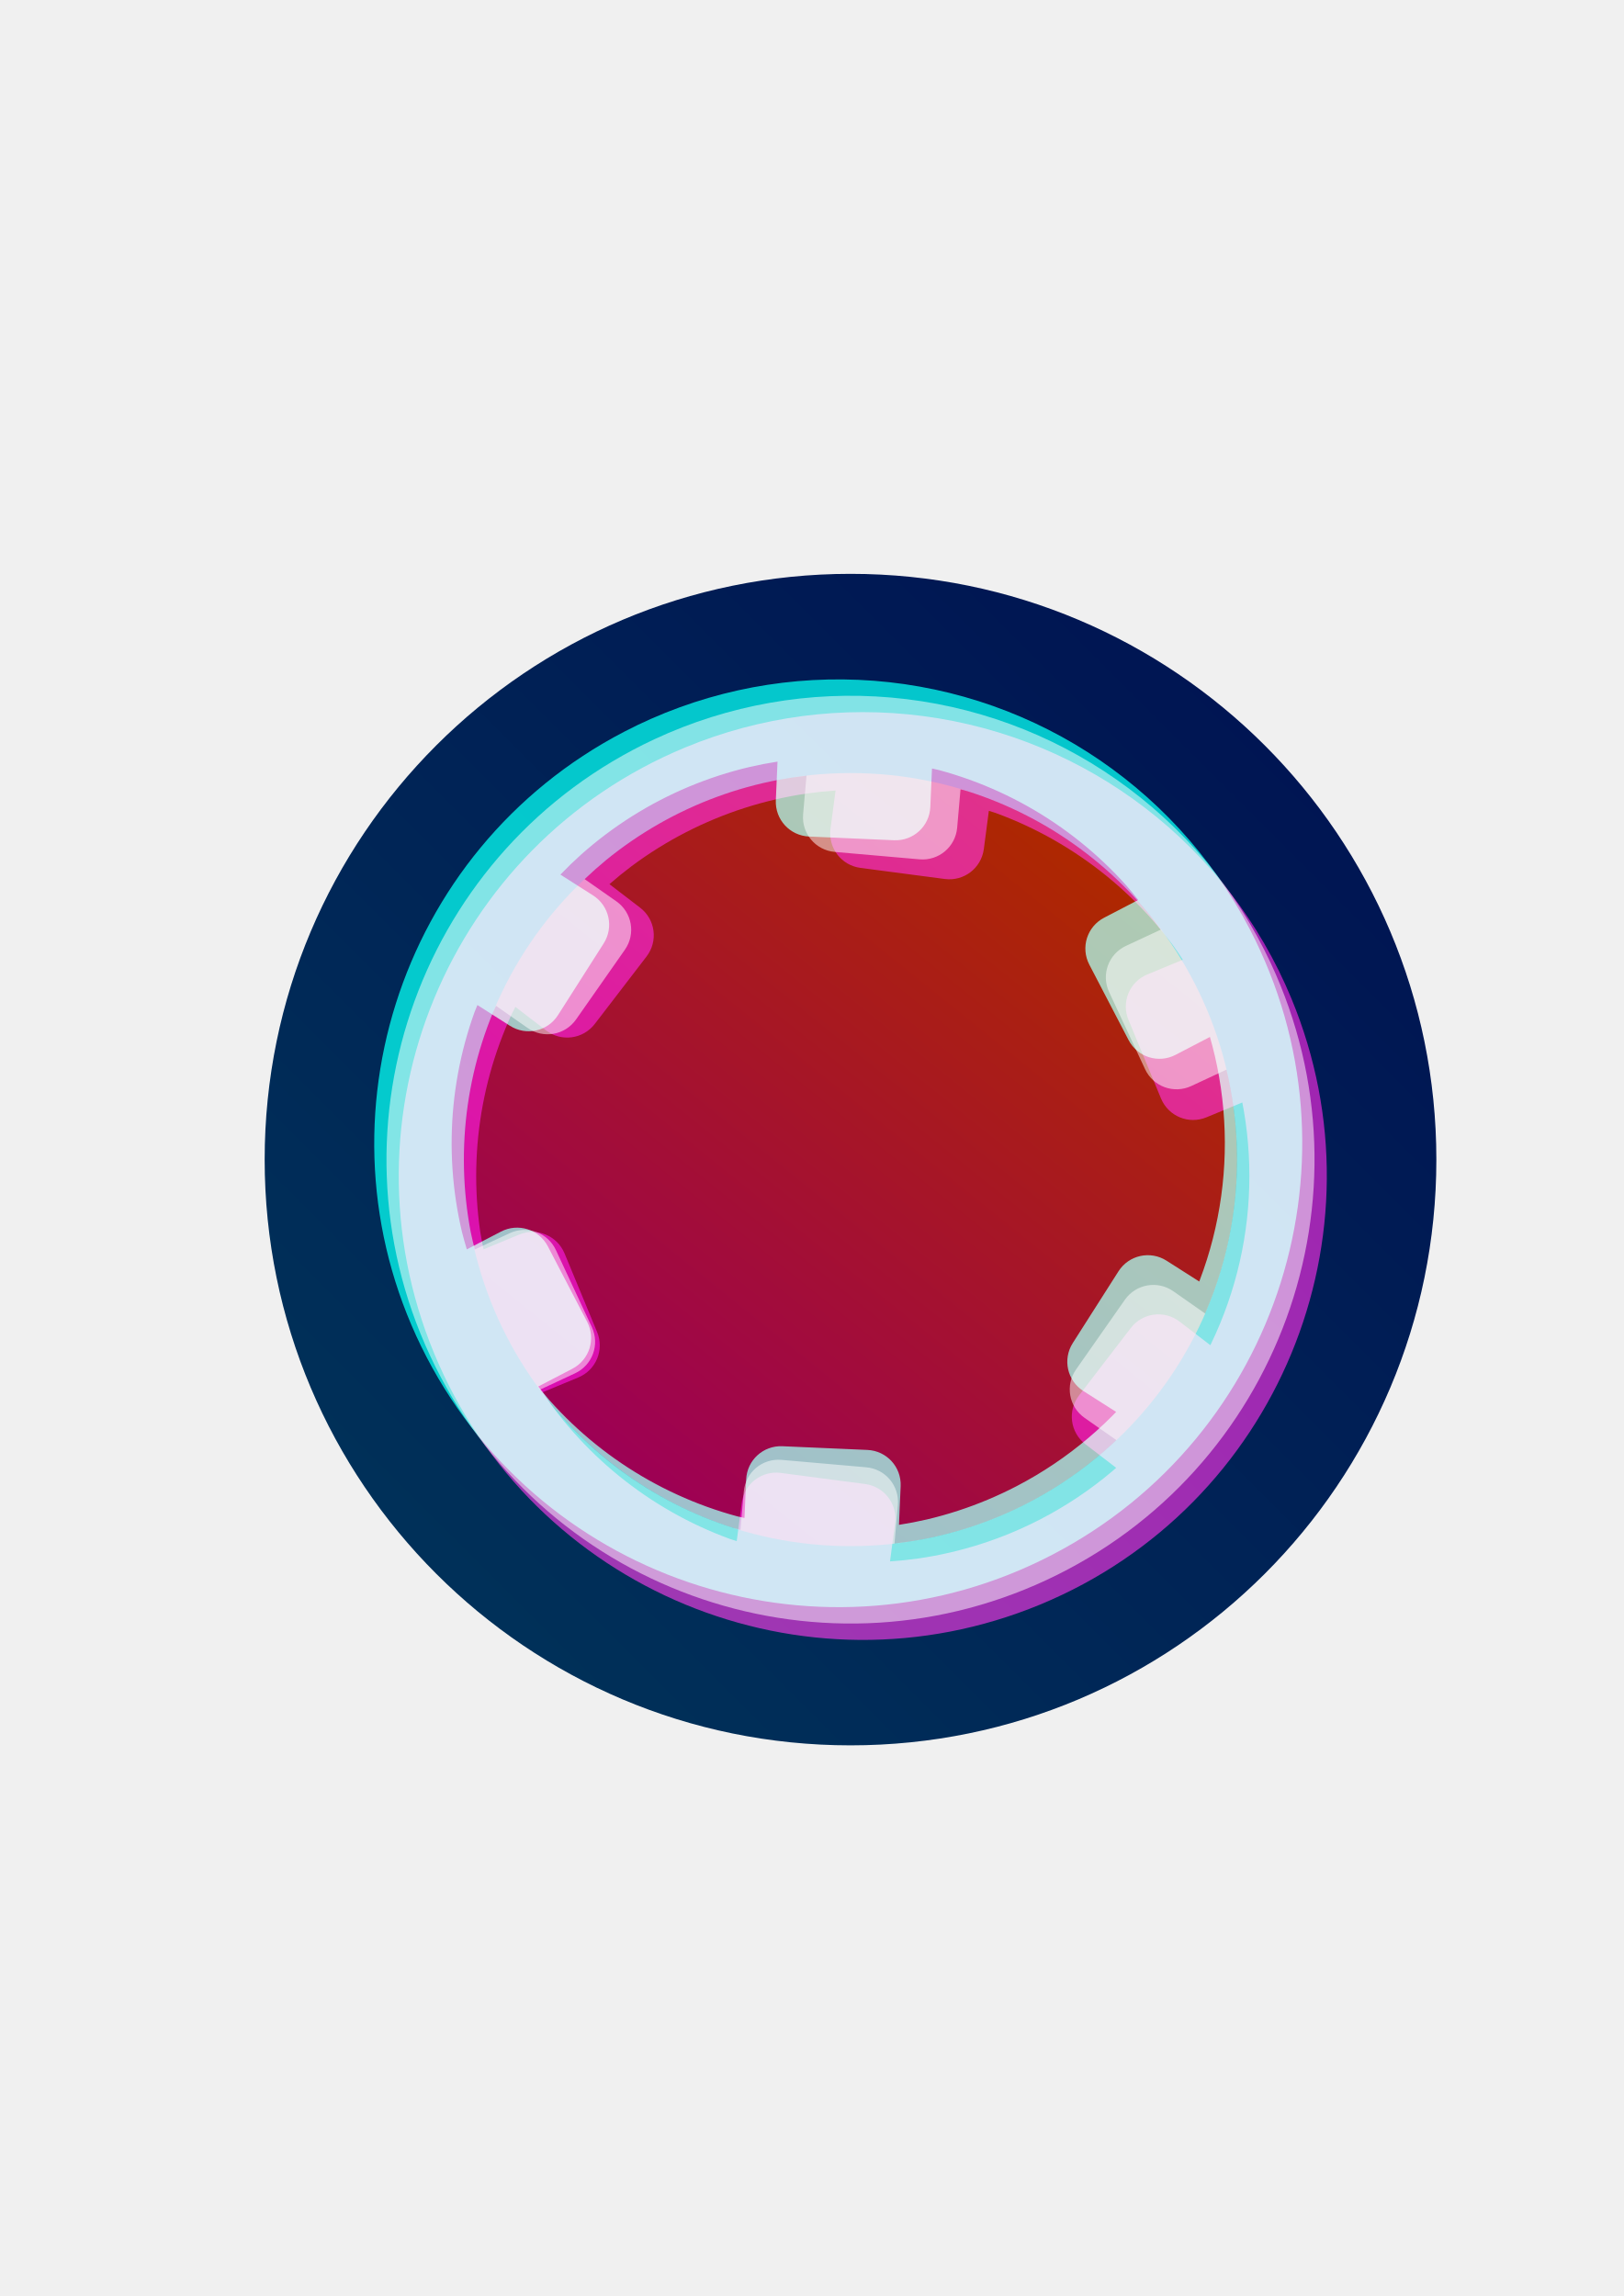
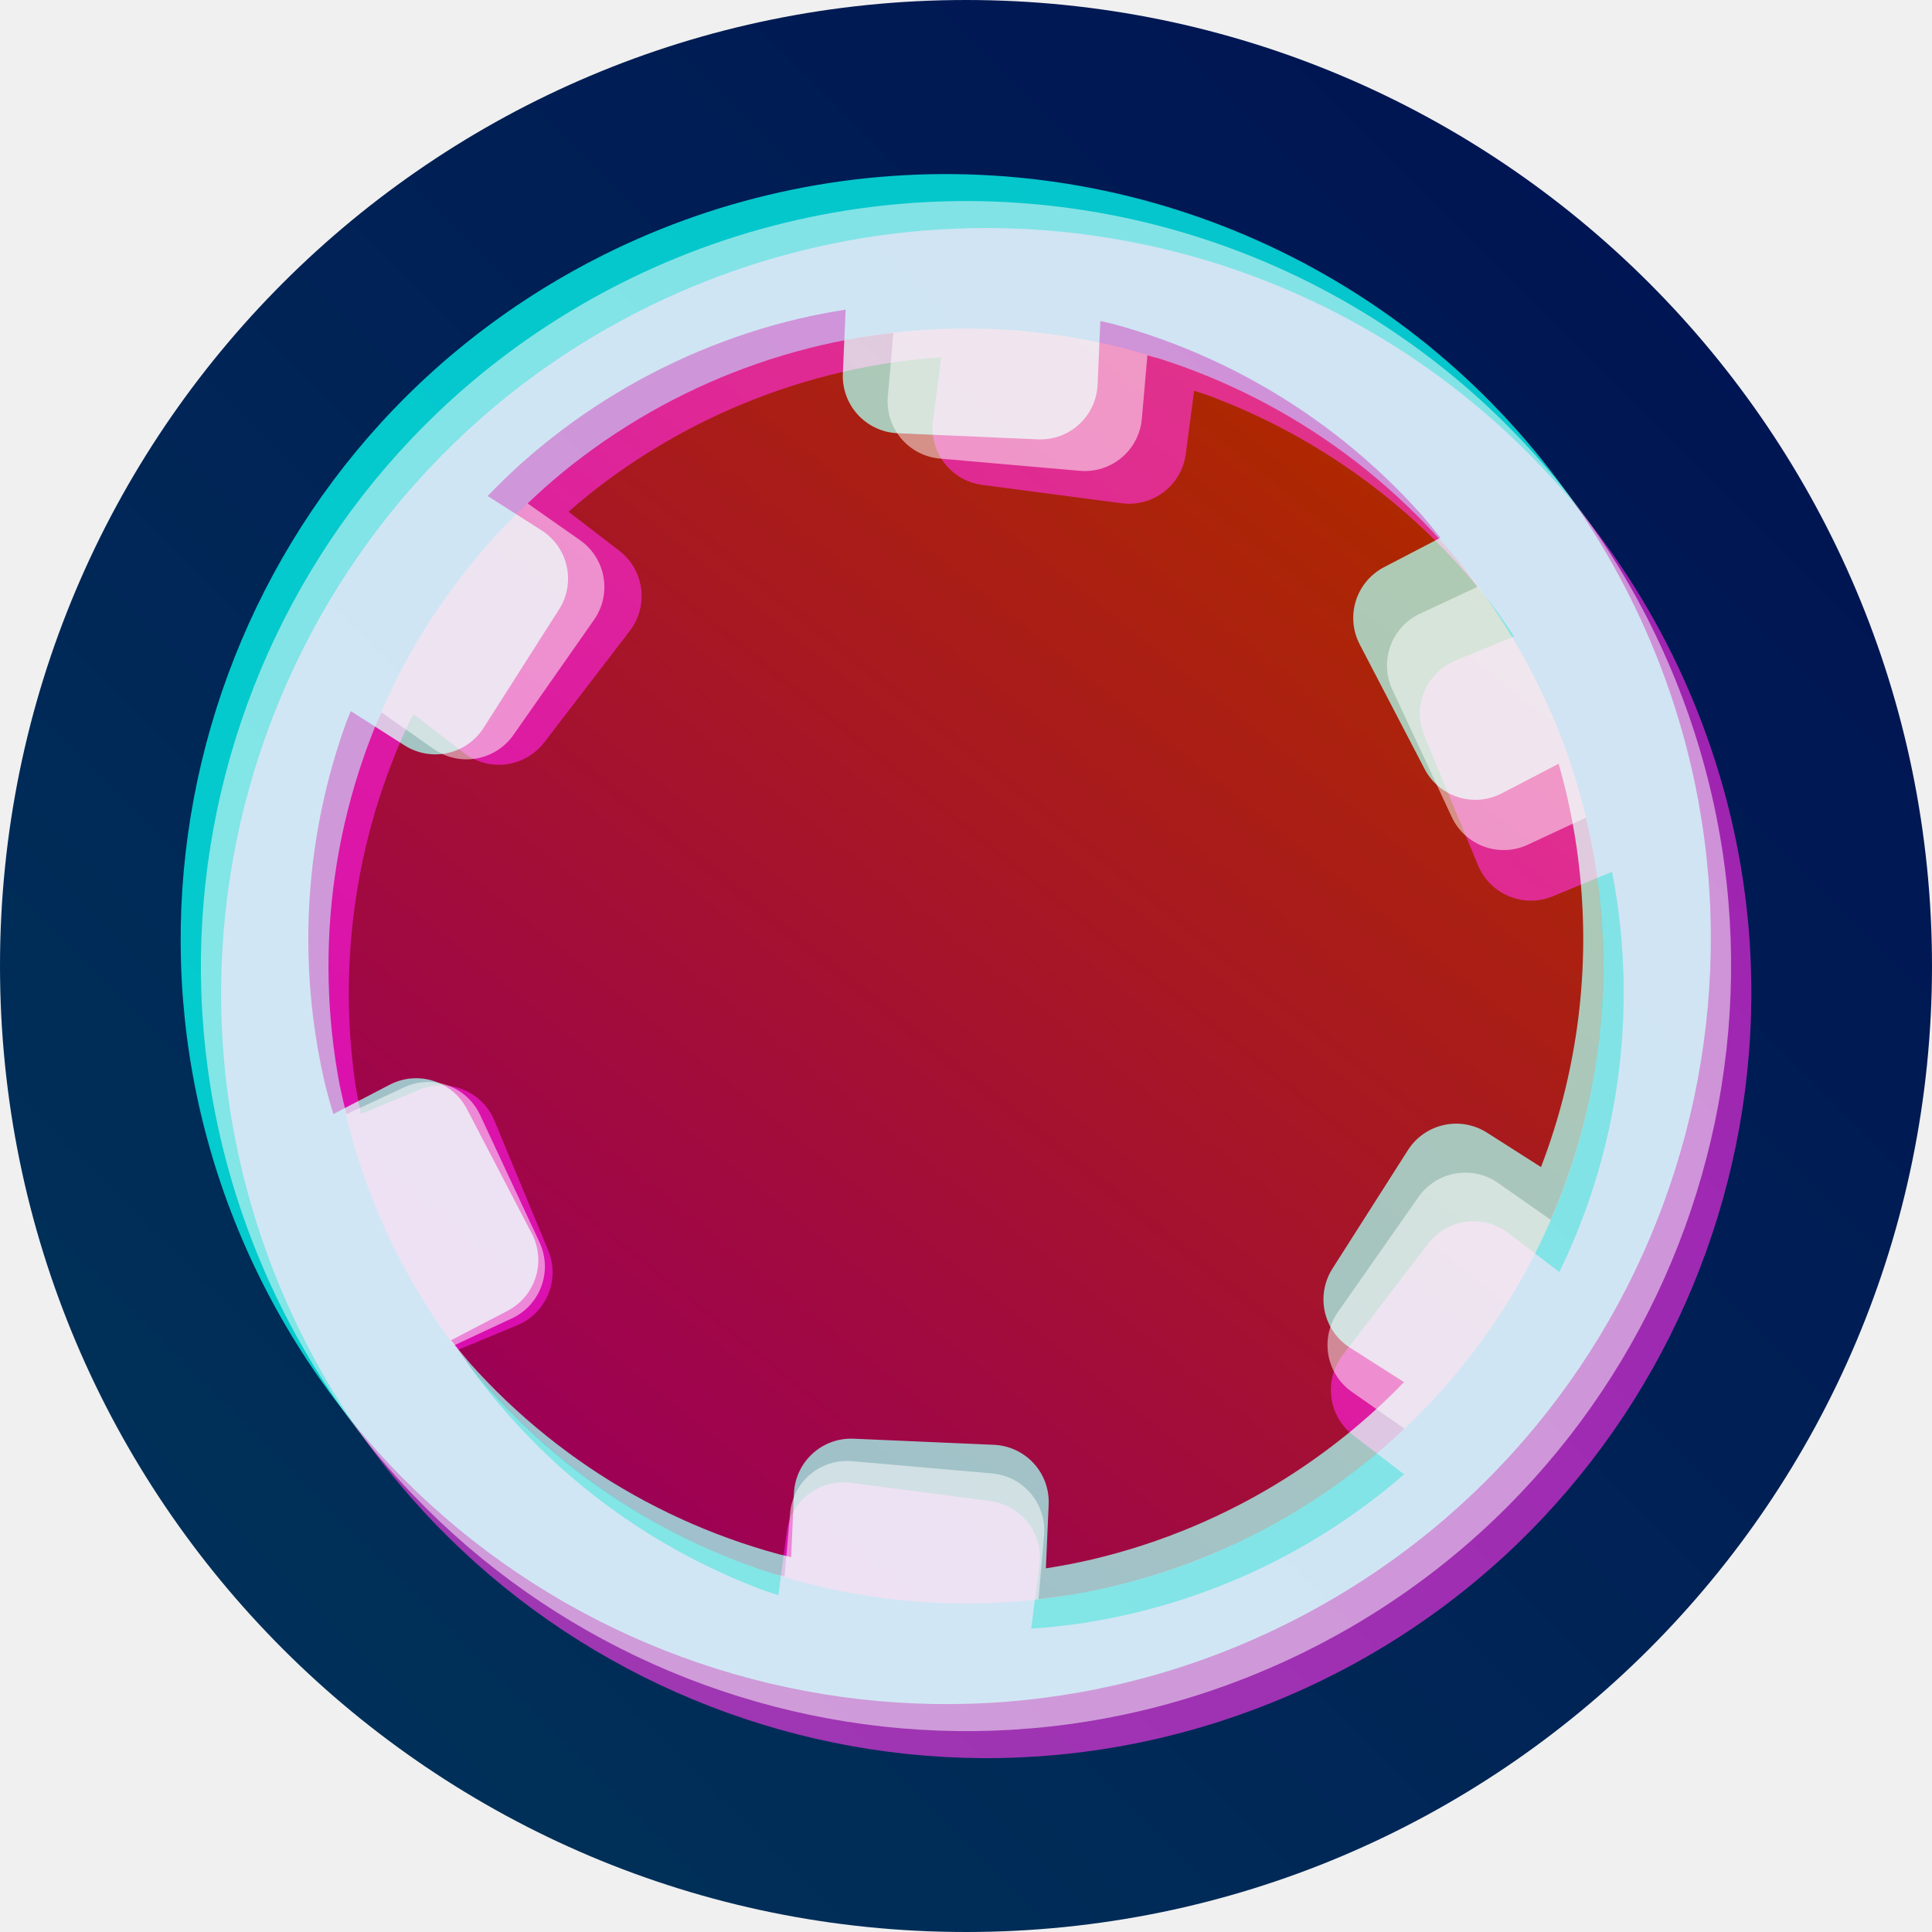
- <svg xmlns="http://www.w3.org/2000/svg" xmlns:xlink="http://www.w3.org/1999/xlink" width="210mm" height="297mm" viewBox="0 0 210 297" version="1.1" id="svg5">
+ <svg xmlns="http://www.w3.org/2000/svg" xmlns:xlink="http://www.w3.org/1999/xlink" width="120mm" height="120mm" viewBox="0 0 120 120" version="1.1" id="svg5">
  <defs id="defs2">
    <linearGradient id="linearGradient2112">
      <stop style="stop-color:#003259;stop-opacity:1;" offset="0" id="stop2108" />
      <stop style="stop-color:#001152;stop-opacity:1;" offset="1" id="stop2110" />
    </linearGradient>
    <linearGradient id="linearGradient1978">
      <stop style="stop-color:#9d0055;stop-opacity:1;" offset="0" id="stop1974" />
      <stop style="stop-color:#ae2800;stop-opacity:1;" offset="1" id="stop1976" />
    </linearGradient>
    <linearGradient xlink:href="#linearGradient1978" id="linearGradient1980" x1="80" y1="190" x2="142.606" y2="112.095" gradientUnits="userSpaceOnUse" />
    <linearGradient xlink:href="#linearGradient2112" id="linearGradient2114" x1="50" y1="210" x2="180" y2="80" gradientUnits="userSpaceOnUse" />
  </defs>
-   <g id="layer1">
-     <g id="g2133">
+   <g id="layer1" transform="translate(-49.99999,-90)">
+     <g id="g2133" transform="matrix(0.7918675,0,0,0.7918675,22.89458,31.21988)">
      <circle style="fill:url(#linearGradient2114);fill-opacity:1;fill-rule:evenodd;stroke:none;stroke-width:0.016;stroke-opacity:1;stop-color:#000000" id="path1598" cx="110" cy="150" r="75.77" />
      <circle style="fill:url(#linearGradient1980);fill-opacity:1;fill-rule:evenodd;stroke:none;stroke-width:0.015;stroke-opacity:1;stop-color:#000000" id="path1652" cx="110" cy="150" r="50" />
      <path id="path1109-1-2" style="mix-blend-mode:screen;fill:#ff14e0;fill-opacity:0.622;fill-rule:evenodd;stroke-width:0.015;stop-color:#000000" d="m 119.419,92.63 a 60,60 0 0 0 -30.793,4.054 60,60 0 0 0 -32.472,78.394 60,60 0 0 0 78.394,32.472 60,60 0 0 0 32.472,-78.394 60,60 0 0 0 -47.601,-36.525 z m -11.353,9.626 -0.653,4.961 c -0.325,2.472 1.402,4.723 3.874,5.049 l 10.906,1.436 c 2.472,0.325 4.723,-1.402 5.049,-3.874 l 0.651,-4.946 a 50,50 0 0 1 0.903,0.289 50,50 0 0 1 3.818,1.582 50,50 0 0 1 3.674,1.891 50,50 0 0 1 3.505,2.189 50,50 0 0 1 3.313,2.47 50,50 0 0 1 3.098,2.736 50,50 0 0 1 2.861,2.982 50,50 0 0 1 2.605,3.208 50,50 0 0 1 1.312,1.919 l -4.597,1.904 c -2.303,0.954 -3.39,3.576 -2.436,5.879 l 4.209,10.163 c 0.954,2.303 3.577,3.389 5.88,2.435 l 4.634,-1.919 a 50,50 0 0 1 0.209,1.132 50,50 0 0 1 0.216,1.386 50,50 0 0 1 0.177,1.391 50,50 0 0 1 0.137,1.396 50,50 0 0 1 0.099,1.399 50,50 0 0 1 0.058,1.401 50,50 0 0 1 0.02,1.403 50,50 0 0 1 -0.02,1.402 50,50 0 0 1 -0.059,1.402 50,50 0 0 1 -0.098,1.399 50,50 0 0 1 -0.138,1.396 50,50 0 0 1 -0.177,1.391 50,50 0 0 1 -0.215,1.386 50,50 0 0 1 -0.254,1.38 50,50 0 0 1 -0.293,1.371 50,50 0 0 1 -0.332,1.363 50,50 0 0 1 -0.369,1.352 50,50 0 0 1 -0.408,1.342 50,50 0 0 1 -0.444,1.33 50,50 0 0 1 -0.482,1.317 50,50 0 0 1 -0.518,1.303 50,50 0 0 1 -0.555,1.288 50,50 0 0 1 -0.591,1.272 50,50 0 0 1 -0.096,0.194 l -3.979,-3.053 c -1.978,-1.518 -4.792,-1.147 -6.31,0.83 l -6.696,8.727 c -1.518,1.978 -1.147,4.792 0.831,6.309 l 3.977,3.052 a 50,50 0 0 1 -0.516,0.448 50,50 0 0 1 -1.084,0.889 50,50 0 0 1 -1.109,0.859 50,50 0 0 1 -1.133,0.828 50,50 0 0 1 -1.155,0.796 50,50 0 0 1 -1.177,0.762 50,50 0 0 1 -1.198,0.729 50,50 0 0 1 -1.217,0.696 50,50 0 0 1 -1.237,0.661 50,50 0 0 1 -1.255,0.626 50,50 0 0 1 -1.272,0.59 50,50 0 0 1 -1.288,0.555 50,50 0 0 1 -3.88,1.422 50,50 0 0 1 -3.984,1.097 50,50 0 0 1 -4.061,0.764 50,50 0 0 1 -3.686,0.382 l 0.653,-4.959 c 0.325,-2.472 -1.402,-4.723 -3.874,-5.049 l -10.906,-1.436 c -2.472,-0.325 -4.723,1.402 -5.049,3.874 l -0.651,4.945 a 50,50 0 0 1 -0.905,-0.289 50,50 0 0 1 -3.818,-1.582 50,50 0 0 1 -3.674,-1.891 50,50 0 0 1 -3.506,-2.188 50,50 0 0 1 -3.312,-2.47 50,50 0 0 1 -3.098,-2.736 50,50 0 0 1 -2.861,-2.981 50,50 0 0 1 -2.605,-3.208 50,50 0 0 1 -1.311,-1.918 l 4.597,-1.904 c 2.303,-0.954 3.39,-3.576 2.436,-5.879 l -4.209,-10.163 c -0.954,-2.303 -3.577,-3.389 -5.88,-2.435 l -4.597,1.904 a 50,50 0 0 1 -0.43,-2.284 50,50 0 0 1 -0.426,-4.111 50,50 0 0 1 -0.085,-4.131 50,50 0 0 1 0.256,-4.125 50,50 0 0 1 0.596,-4.089 50,50 0 0 1 0.931,-4.027 50,50 0 0 1 1.261,-3.936 50,50 0 0 1 1.581,-3.818 50,50 0 0 1 0.434,-0.844 l 3.958,3.037 c 1.978,1.518 4.792,1.147 6.31,-0.83 l 6.696,-8.727 c 1.518,-1.978 1.147,-4.792 -0.831,-6.309 l -3.969,-3.046 a 50,50 0 0 1 2.877,-2.336 50,50 0 0 1 3.412,-2.331 50,50 0 0 1 3.593,-2.041 50,50 0 0 1 3.75,-1.738 50,50 0 0 1 3.88,-1.422 50,50 0 0 1 3.984,-1.097 50,50 0 0 1 4.061,-0.764 50,50 0 0 1 3.687,-0.382 z" />
      <path id="path1109-1" style="fill:#ffffff;fill-opacity:0.5;fill-rule:evenodd;stroke-width:0.015;stop-color:#000000" d="m 115.229,90.229 a 60,60 0 0 0 -30.587,5.393 60,60 0 0 0 -29.021,79.735 60,60 0 0 0 79.735,29.022 60,60 0 0 0 29.022,-79.736 60,60 0 0 0 -49.149,-34.414 z m -10.923,10.112 -0.436,4.984 c -0.217,2.484 1.607,4.658 4.091,4.875 l 10.958,0.959 c 2.484,0.217 4.658,-1.607 4.875,-4.091 l 0.435,-4.969 a 50,50 0 0 1 0.915,0.25 50,50 0 0 1 3.884,1.414 50,50 0 0 1 3.753,1.729 50,50 0 0 1 3.597,2.034 50,50 0 0 1 3.418,2.323 50,50 0 0 1 3.214,2.598 50,50 0 0 1 2.988,2.854 50,50 0 0 1 2.742,3.091 50,50 0 0 1 1.394,1.86 l -4.509,2.103 c -2.259,1.054 -3.231,3.72 -2.177,5.98 l 4.649,9.97 c 1.054,2.259 3.721,3.23 5.98,2.176 l 4.546,-2.12 a 50,50 0 0 1 0.258,1.122 50,50 0 0 1 0.276,1.375 50,50 0 0 1 0.237,1.382 50,50 0 0 1 0.198,1.388 50,50 0 0 1 0.16,1.393 50,50 0 0 1 0.119,1.398 50,50 0 0 1 0.081,1.4 50,50 0 0 1 0.041,1.402 50,50 0 0 1 0.002,1.403 50,50 0 0 1 -0.037,1.402 50,50 0 0 1 -0.077,1.401 50,50 0 0 1 -0.116,1.397 50,50 0 0 1 -0.155,1.394 50,50 0 0 1 -0.194,1.389 50,50 0 0 1 -0.233,1.383 50,50 0 0 1 -0.272,1.376 50,50 0 0 1 -0.31,1.367 50,50 0 0 1 -0.349,1.359 50,50 0 0 1 -0.386,1.348 50,50 0 0 1 -0.424,1.337 50,50 0 0 1 -0.461,1.324 50,50 0 0 1 -0.499,1.311 50,50 0 0 1 -0.535,1.296 50,50 0 0 1 -0.088,0.198 l -4.109,-2.877 c -2.042,-1.43 -4.838,-0.937 -6.268,1.105 l -6.309,9.011 c -1.43,2.042 -0.937,4.837 1.105,6.267 l 4.106,2.876 a 50,50 0 0 1 -0.496,0.47 50,50 0 0 1 -1.045,0.936 50,50 0 0 1 -1.07,0.907 50,50 0 0 1 -1.095,0.876 50,50 0 0 1 -1.119,0.845 50,50 0 0 1 -1.142,0.813 50,50 0 0 1 -1.165,0.781 50,50 0 0 1 -1.186,0.748 50,50 0 0 1 -1.207,0.715 50,50 0 0 1 -1.227,0.681 50,50 0 0 1 -1.245,0.645 50,50 0 0 1 -1.263,0.611 50,50 0 0 1 -3.814,1.59 50,50 0 0 1 -3.933,1.27 50,50 0 0 1 -4.024,0.941 50,50 0 0 1 -3.666,0.542 l 0.436,-4.983 c 0.217,-2.484 -1.607,-4.658 -4.091,-4.875 l -10.958,-0.959 c -2.483,-0.217 -4.658,1.607 -4.875,4.091 l -0.435,4.969 a 50,50 0 0 1 -0.917,-0.25 50,50 0 0 1 -3.883,-1.414 50,50 0 0 1 -3.753,-1.729 50,50 0 0 1 -3.598,-2.033 50,50 0 0 1 -3.417,-2.323 50,50 0 0 1 -3.214,-2.598 50,50 0 0 1 -2.988,-2.854 50,50 0 0 1 -2.743,-3.091 50,50 0 0 1 -1.393,-1.859 l 4.51,-2.103 c 2.259,-1.054 3.23,-3.72 2.177,-5.98 l -4.649,-9.97 c -1.054,-2.259 -3.721,-3.23 -5.98,-2.176 l -4.51,2.103 a 50,50 0 0 1 -0.529,-2.263 50,50 0 0 1 -0.605,-4.088 50,50 0 0 1 -0.265,-4.124 50,50 0 0 1 0.076,-4.132 50,50 0 0 1 0.417,-4.111 50,50 0 0 1 0.755,-4.064 50,50 0 0 1 1.088,-3.987 50,50 0 0 1 1.413,-3.883 50,50 0 0 1 0.397,-0.862 l 4.087,2.861 c 2.042,1.43 4.838,0.937 6.268,-1.105 l 6.309,-9.011 c 1.43,-2.042 0.937,-4.837 -1.105,-6.267 l -4.098,-2.87 a 50,50 0 0 1 2.772,-2.46 50,50 0 0 1 3.307,-2.478 50,50 0 0 1 3.5,-2.196 50,50 0 0 1 3.67,-1.9 50,50 0 0 1 3.814,-1.59 50,50 0 0 1 3.933,-1.27 50,50 0 0 1 4.024,-0.941 50,50 0 0 1 3.667,-0.543 z" />
      <path id="path1109" style="mix-blend-mode:screen;fill:#06ffee;fill-opacity:0.753;fill-rule:evenodd;stroke-width:0.015;stop-color:#000000" d="M 111.03,87.941 A 60,60 0 0 0 80.707,94.663 60,60 0 0 0 55.192,175.588 60,60 0 0 0 136.117,201.104 60,60 0 0 0 161.633,120.178 60,60 0 0 0 111.03,87.941 Z m -10.471,10.579 -0.218,4.999 c -0.109,2.491 1.809,4.583 4.299,4.692 l 10.989,0.48 c 2.491,0.109 4.583,-1.809 4.692,-4.299 l 0.218,-4.984 a 50,50 0 0 1 0.925,0.21 50,50 0 0 1 3.942,1.243 50,50 0 0 1 3.825,1.564 50,50 0 0 1 3.683,1.875 50,50 0 0 1 3.516,2.172 50,50 0 0 1 3.324,2.455 50,50 0 0 1 3.11,2.721 50,50 0 0 1 2.875,2.969 50,50 0 0 1 1.474,1.798 l -4.413,2.297 c -2.211,1.151 -3.065,3.858 -1.914,6.069 l 5.079,9.757 c 1.151,2.211 3.858,3.065 6.07,1.914 l 4.449,-2.316 a 50,50 0 0 1 0.306,1.109 50,50 0 0 1 0.336,1.362 50,50 0 0 1 0.297,1.37 50,50 0 0 1 0.258,1.378 50,50 0 0 1 0.22,1.385 50,50 0 0 1 0.18,1.391 50,50 0 0 1 0.142,1.396 50,50 0 0 1 0.102,1.398 50,50 0 0 1 0.064,1.401 50,50 0 0 1 0.025,1.402 50,50 0 0 1 -0.016,1.403 50,50 0 0 1 -0.055,1.401 50,50 0 0 1 -0.094,1.399 50,50 0 0 1 -0.133,1.396 50,50 0 0 1 -0.173,1.392 50,50 0 0 1 -0.212,1.387 50,50 0 0 1 -0.25,1.379 50,50 0 0 1 -0.289,1.373 50,50 0 0 1 -0.326,1.364 50,50 0 0 1 -0.365,1.354 50,50 0 0 1 -0.403,1.343 50,50 0 0 1 -0.441,1.332 50,50 0 0 1 -0.478,1.318 50,50 0 0 1 -0.079,0.201 l -4.23,-2.695 c -2.103,-1.339 -4.874,-0.725 -6.213,1.377 l -5.91,9.278 c -1.339,2.103 -0.725,4.873 1.378,6.213 l 4.228,2.694 a 50,50 0 0 1 -0.475,0.491 50,50 0 0 1 -1.003,0.98 50,50 0 0 1 -1.03,0.953 50,50 0 0 1 -1.056,0.923 50,50 0 0 1 -1.081,0.893 50,50 0 0 1 -1.106,0.862 50,50 0 0 1 -1.13,0.831 50,50 0 0 1 -1.152,0.799 50,50 0 0 1 -1.175,0.767 50,50 0 0 1 -1.196,0.734 50,50 0 0 1 -1.216,0.699 50,50 0 0 1 -1.235,0.665 50,50 0 0 1 -3.741,1.755 50,50 0 0 1 -3.873,1.44 50,50 0 0 1 -3.979,1.115 50,50 0 0 1 -3.639,0.702 l 0.218,-4.997 c 0.109,-2.491 -1.809,-4.583 -4.299,-4.692 l -10.989,-0.48 c -2.491,-0.109 -4.583,1.809 -4.692,4.299 l -0.218,4.983 a 50,50 0 0 1 -0.927,-0.21 50,50 0 0 1 -3.941,-1.243 50,50 0 0 1 -3.825,-1.564 50,50 0 0 1 -3.683,-1.874 50,50 0 0 1 -3.515,-2.172 50,50 0 0 1 -3.324,-2.456 50,50 0 0 1 -3.11,-2.721 50,50 0 0 1 -2.875,-2.969 50,50 0 0 1 -1.473,-1.797 l 4.414,-2.298 c 2.211,-1.151 3.065,-3.858 1.914,-6.069 l -5.079,-9.757 c -1.151,-2.211 -3.858,-3.065 -6.07,-1.914 l -4.414,2.298 a 50,50 0 0 1 -0.627,-2.238 50,50 0 0 1 -0.783,-4.058 50,50 0 0 1 -0.445,-4.108 50,50 0 0 1 -0.105,-4.131 50,50 0 0 1 0.237,-4.125 50,50 0 0 1 0.577,-4.093 50,50 0 0 1 0.913,-4.03 50,50 0 0 1 1.242,-3.941 50,50 0 0 1 0.359,-0.879 l 4.208,2.681 c 2.103,1.339 4.874,0.725 6.213,-1.377 l 5.91,-9.278 c 1.339,-2.103 0.725,-4.873 -1.378,-6.213 l -4.219,-2.688 a 50,50 0 0 1 2.662,-2.578 50,50 0 0 1 3.196,-2.62 50,50 0 0 1 3.401,-2.347 50,50 0 0 1 3.584,-2.058 50,50 0 0 1 3.741,-1.755 50,50 0 0 1 3.874,-1.441 50,50 0 0 1 3.979,-1.115 50,50 0 0 1 3.64,-0.702 z" />
    </g>
  </g>
</svg>
